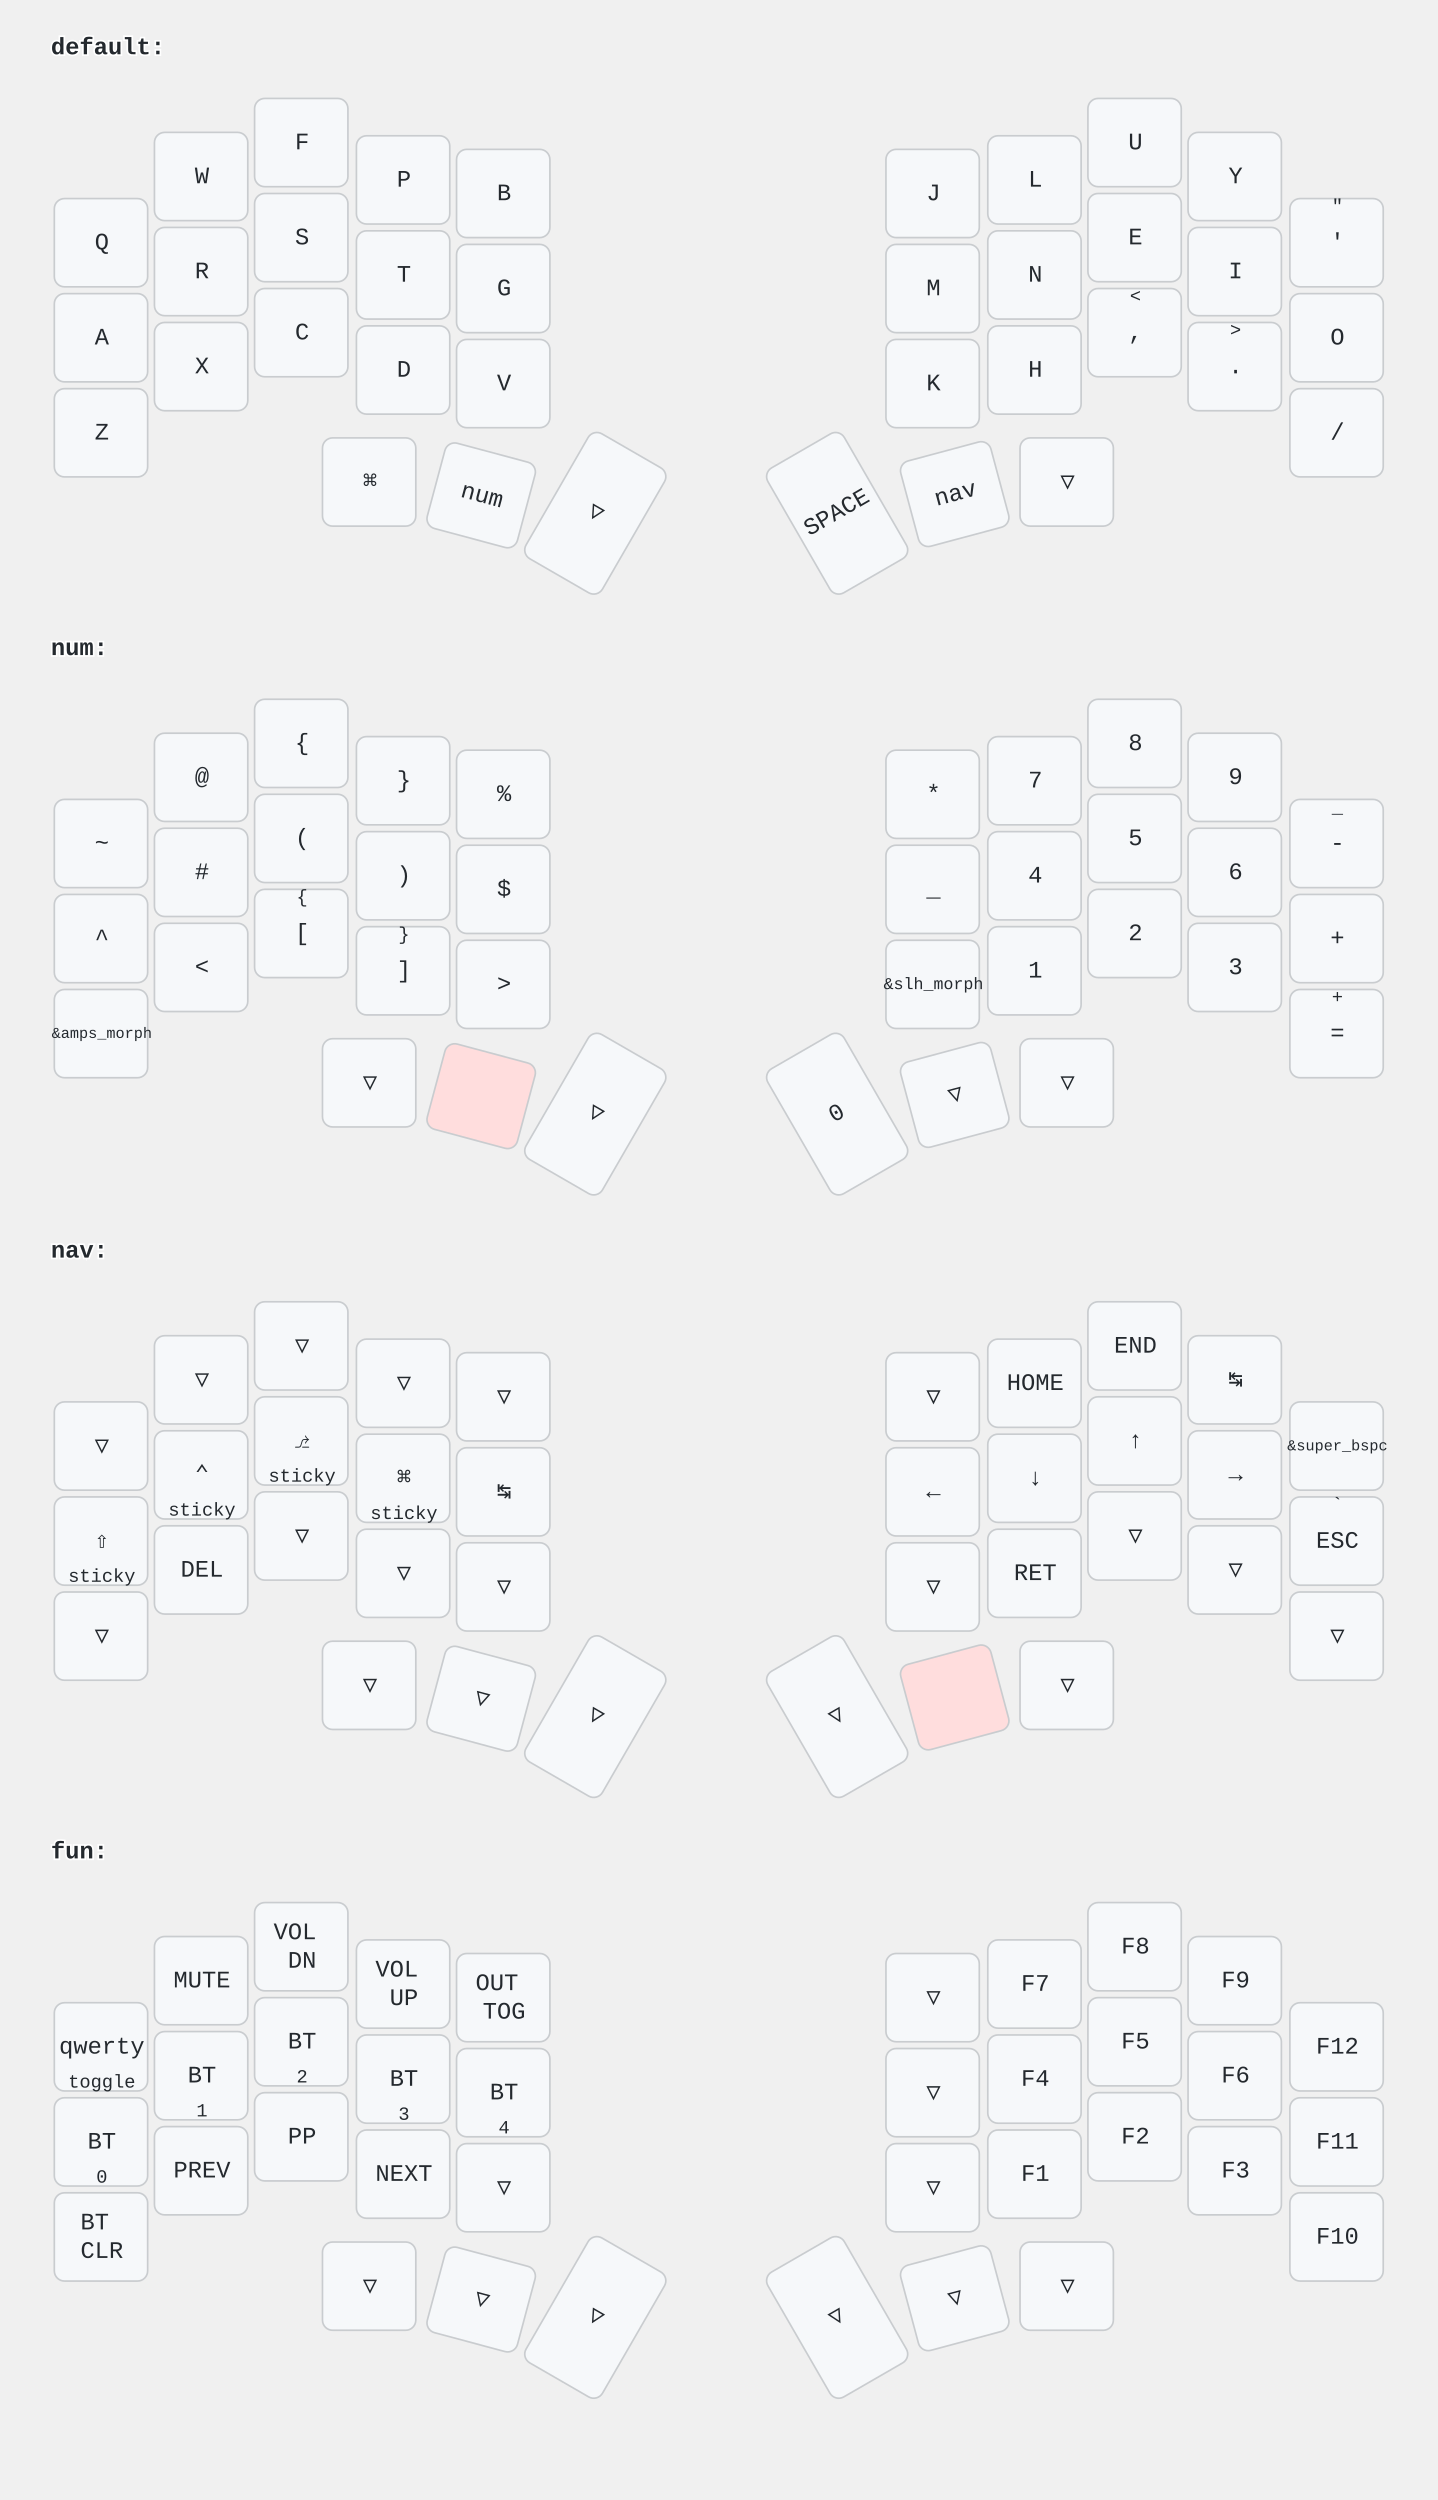
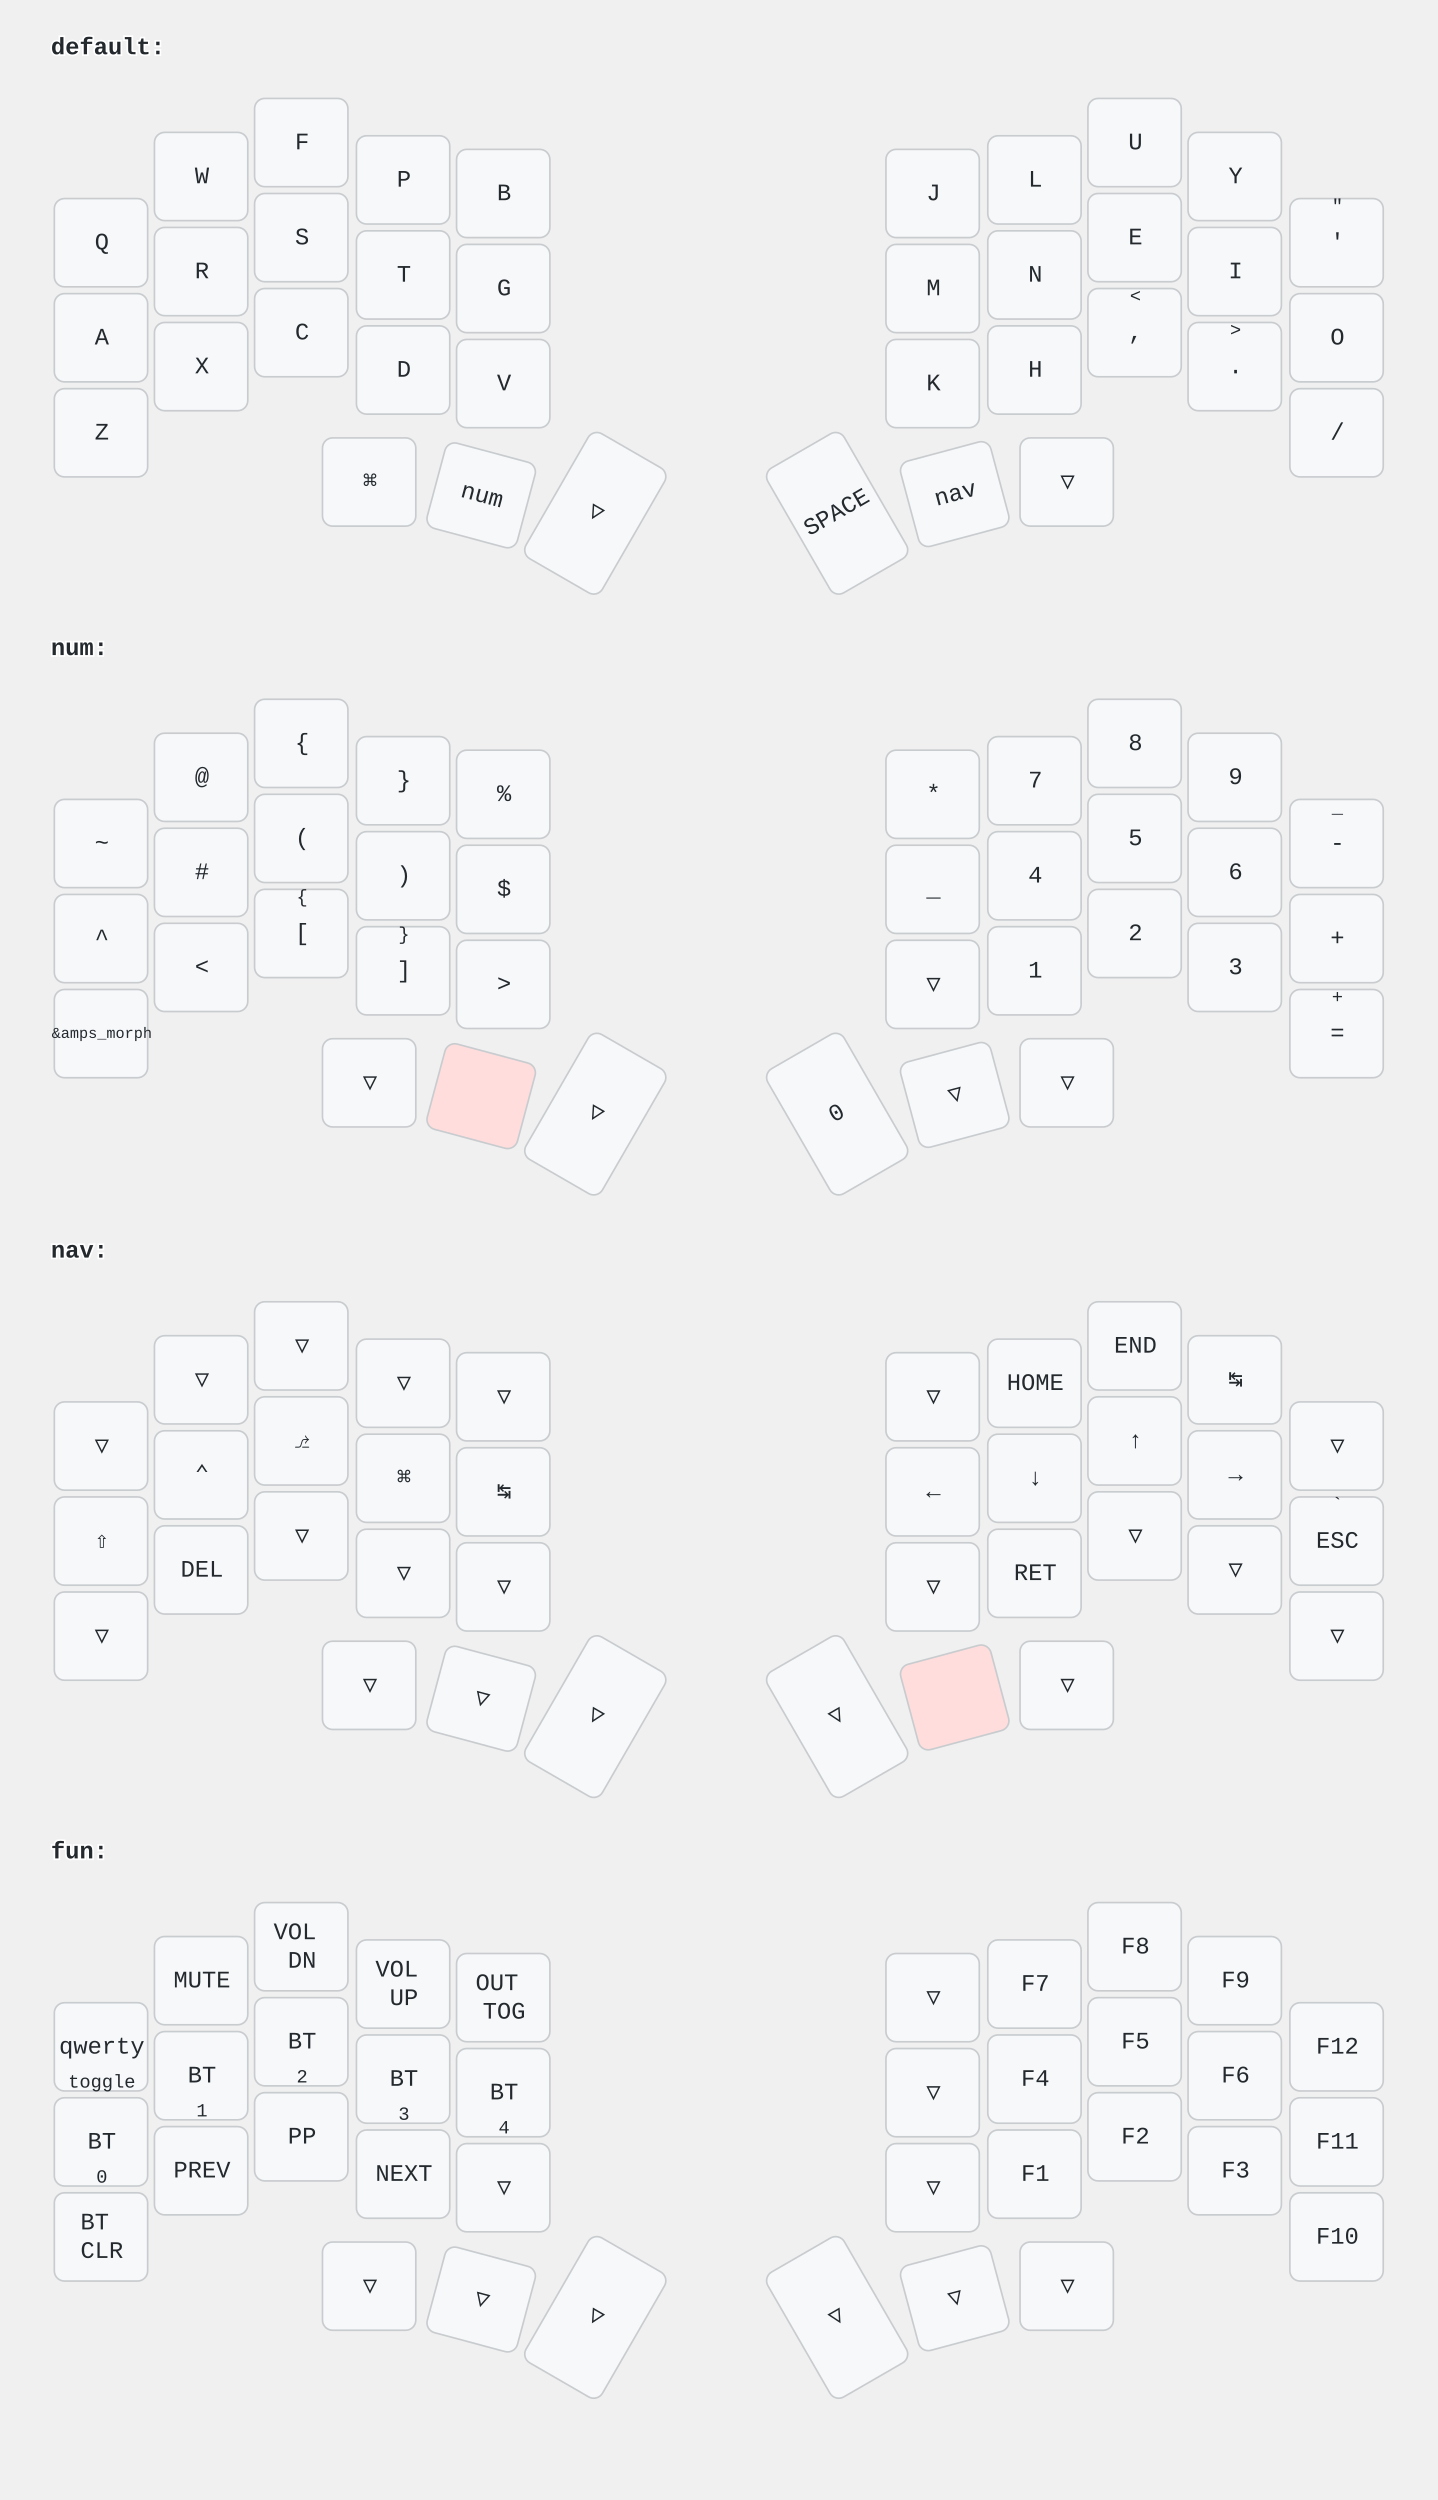
<svg xmlns="http://www.w3.org/2000/svg" width="847" height="1473" viewBox="0 0 847 1473" class="keymap">
  <style>/* font and background color specifications */
svg {
    font-family: SFMono-Regular,Consolas,Liberation Mono,Menlo,monospace;
    font-size: 14px;
    font-kerning: normal;
    text-rendering: optimizeLegibility;
    fill: #24292e;
}

/* default key styling */
rect {
    fill: #f6f8fa;
    stroke: #c9cccf;
    stroke-width: 1;
}

/* color accent for combo boxes */
rect.combo {
    fill: #cdf;
}

/* color accent for held keys */
rect.held, rect.combo.held {
    fill: #fdd;
}

/* color accent for ghost (optional) keys */
rect.ghost, rect.combo.ghost {
    fill: #ddd;
}

text {
    text-anchor: middle;
    dominant-baseline: middle;
}

/* styling for layer labels */
text.label {
    font-weight: bold;
    text-anchor: start;
    stroke: white;
    stroke-width: 2;
    paint-order: stroke;
}

/* styling for combo tap, and key hold/shifted label text */
text.combo, text.hold, text.shifted {
    font-size: 11px;
}

text.hold {
    text-anchor: middle;
    dominant-baseline: auto;
}

text.shifted {
    text-anchor: middle;
    dominant-baseline: hanging;
}

/* styling for hold/shifted label text in combo box */
text.combo.hold, text.combo.shifted {
    font-size: 8px;
}

/* styling for combo dendrons */
path {
    stroke-width: 1;
    stroke: gray;
    fill: none;
}
</style>
  <g transform="translate(30, 0)" class="layer-default">
    <text x="0" y="28" class="label" id="default">default:</text>
    <g transform="translate(0, 56)">
      <g transform="translate(30, 87)" class="key keypos-0">
        <rect rx="6" ry="6" x="-28" y="-26" width="55" height="52" class="key" />
        <text x="0" y="0" class="key tap">Q</text>
      </g>
      <g transform="translate(89, 48)" class="key keypos-1">
        <rect rx="6" ry="6" x="-28" y="-26" width="55" height="52" class="key" />
        <text x="0" y="0" class="key tap">W</text>
      </g>
      <g transform="translate(148, 28)" class="key keypos-2">
        <rect rx="6" ry="6" x="-28" y="-26" width="55" height="52" class="key" />
        <text x="0" y="0" class="key tap">F</text>
      </g>
      <g transform="translate(208, 50)" class="key keypos-3">
        <rect rx="6" ry="6" x="-28" y="-26" width="55" height="52" class="key" />
        <text x="0" y="0" class="key tap">P</text>
      </g>
      <g transform="translate(267, 58)" class="key keypos-4">
        <rect rx="6" ry="6" x="-28" y="-26" width="55" height="52" class="key" />
        <text x="0" y="0" class="key tap">B</text>
      </g>
      <g transform="translate(520, 58)" class="key keypos-5">
        <rect rx="6" ry="6" x="-28" y="-26" width="55" height="52" class="key" />
        <text x="0" y="0" class="key tap">J</text>
      </g>
      <g transform="translate(580, 50)" class="key keypos-6">
        <rect rx="6" ry="6" x="-28" y="-26" width="55" height="52" class="key" />
        <text x="0" y="0" class="key tap">L</text>
      </g>
      <g transform="translate(639, 28)" class="key keypos-7">
        <rect rx="6" ry="6" x="-28" y="-26" width="55" height="52" class="key" />
        <text x="0" y="0" class="key tap">U</text>
      </g>
      <g transform="translate(698, 48)" class="key keypos-8">
        <rect rx="6" ry="6" x="-28" y="-26" width="55" height="52" class="key" />
        <text x="0" y="0" class="key tap">Y</text>
      </g>
      <g transform="translate(758, 87)" class="key keypos-9">
        <rect rx="6" ry="6" x="-28" y="-26" width="55" height="52" class="key" />
        <text x="0" y="0" class="key tap">'</text>
        <text x="0" y="-24" class="key shifted">"</text>
      </g>
      <g transform="translate(30, 143)" class="key keypos-10">
        <rect rx="6" ry="6" x="-28" y="-26" width="55" height="52" class="key" />
        <text x="0" y="0" class="key tap">A</text>
      </g>
      <g transform="translate(89, 104)" class="key keypos-11">
        <rect rx="6" ry="6" x="-28" y="-26" width="55" height="52" class="key" />
        <text x="0" y="0" class="key tap">R</text>
      </g>
      <g transform="translate(148, 84)" class="key keypos-12">
        <rect rx="6" ry="6" x="-28" y="-26" width="55" height="52" class="key" />
        <text x="0" y="0" class="key tap">S</text>
      </g>
      <g transform="translate(208, 106)" class="key keypos-13">
        <rect rx="6" ry="6" x="-28" y="-26" width="55" height="52" class="key" />
        <text x="0" y="0" class="key tap">T</text>
      </g>
      <g transform="translate(267, 114)" class="key keypos-14">
        <rect rx="6" ry="6" x="-28" y="-26" width="55" height="52" class="key" />
        <text x="0" y="0" class="key tap">G</text>
      </g>
      <g transform="translate(520, 114)" class="key keypos-15">
        <rect rx="6" ry="6" x="-28" y="-26" width="55" height="52" class="key" />
        <text x="0" y="0" class="key tap">M</text>
      </g>
      <g transform="translate(580, 106)" class="key keypos-16">
        <rect rx="6" ry="6" x="-28" y="-26" width="55" height="52" class="key" />
        <text x="0" y="0" class="key tap">N</text>
      </g>
      <g transform="translate(639, 84)" class="key keypos-17">
        <rect rx="6" ry="6" x="-28" y="-26" width="55" height="52" class="key" />
        <text x="0" y="0" class="key tap">E</text>
      </g>
      <g transform="translate(698, 104)" class="key keypos-18">
        <rect rx="6" ry="6" x="-28" y="-26" width="55" height="52" class="key" />
        <text x="0" y="0" class="key tap">I</text>
      </g>
      <g transform="translate(758, 143)" class="key keypos-19">
        <rect rx="6" ry="6" x="-28" y="-26" width="55" height="52" class="key" />
        <text x="0" y="0" class="key tap">O</text>
      </g>
      <g transform="translate(30, 199)" class="key keypos-20">
        <rect rx="6" ry="6" x="-28" y="-26" width="55" height="52" class="key" />
        <text x="0" y="0" class="key tap">Z</text>
      </g>
      <g transform="translate(89, 160)" class="key keypos-21">
        <rect rx="6" ry="6" x="-28" y="-26" width="55" height="52" class="key" />
        <text x="0" y="0" class="key tap">X</text>
      </g>
      <g transform="translate(148, 140)" class="key keypos-22">
        <rect rx="6" ry="6" x="-28" y="-26" width="55" height="52" class="key" />
        <text x="0" y="0" class="key tap">C</text>
      </g>
      <g transform="translate(208, 162)" class="key keypos-23">
        <rect rx="6" ry="6" x="-28" y="-26" width="55" height="52" class="key" />
        <text x="0" y="0" class="key tap">D</text>
      </g>
      <g transform="translate(267, 170)" class="key keypos-24">
        <rect rx="6" ry="6" x="-28" y="-26" width="55" height="52" class="key" />
        <text x="0" y="0" class="key tap">V</text>
      </g>
      <g transform="translate(520, 170)" class="key keypos-25">
        <rect rx="6" ry="6" x="-28" y="-26" width="55" height="52" class="key" />
        <text x="0" y="0" class="key tap">K</text>
      </g>
      <g transform="translate(580, 162)" class="key keypos-26">
        <rect rx="6" ry="6" x="-28" y="-26" width="55" height="52" class="key" />
        <text x="0" y="0" class="key tap">H</text>
      </g>
      <g transform="translate(639, 140)" class="key keypos-27">
        <rect rx="6" ry="6" x="-28" y="-26" width="55" height="52" class="key" />
        <text x="0" y="0" class="key tap">,</text>
        <text x="0" y="-24" class="key shifted">&lt;</text>
      </g>
      <g transform="translate(698, 160)" class="key keypos-28">
        <rect rx="6" ry="6" x="-28" y="-26" width="55" height="52" class="key" />
        <text x="0" y="0" class="key tap">.</text>
        <text x="0" y="-24" class="key shifted">&gt;</text>
      </g>
      <g transform="translate(758, 199)" class="key keypos-29">
        <rect rx="6" ry="6" x="-28" y="-26" width="55" height="52" class="key" />
        <text x="0" y="0" class="key tap">/</text>
      </g>
      <g transform="translate(188, 228)" class="key keypos-30">
        <rect rx="6" ry="6" x="-28" y="-26" width="55" height="52" class="key" />
        <text x="0" y="0" class="key tap">⌘</text>
      </g>
      <g transform="translate(254, 236) rotate(15.0)" class="key keypos-31">
        <rect rx="6" ry="6" x="-28" y="-26" width="55" height="52" class="key" />
        <a href="#num">
          <text x="0" y="0" class="key tap layer-activator">num</text>
        </a>
      </g>
      <g transform="translate(321, 246) rotate(30.0)" class="key trans keypos-32">
        <rect rx="6" ry="6" x="-26" y="-42" width="52" height="85" class="key trans" />
        <text x="0" y="0" class="key trans tap">▽</text>
      </g>
      <g transform="translate(463, 246) rotate(-30.0)" class="key keypos-33">
        <rect rx="6" ry="6" x="-26" y="-42" width="52" height="85" class="key" />
        <text x="0" y="0" class="key tap">SPACE</text>
      </g>
      <g transform="translate(533, 235) rotate(-15.0)" class="key keypos-34">
        <rect rx="6" ry="6" x="-28" y="-26" width="55" height="52" class="key" />
        <a href="#nav">
          <text x="0" y="0" class="key tap layer-activator">nav</text>
        </a>
      </g>
      <g transform="translate(599, 228)" class="key trans keypos-35">
        <rect rx="6" ry="6" x="-28" y="-26" width="55" height="52" class="key trans" />
        <text x="0" y="0" class="key trans tap">▽</text>
      </g>
    </g>
  </g>
  <g transform="translate(30, 354)" class="layer-num">
    <text x="0" y="28" class="label" id="num">num:</text>
    <g transform="translate(0, 56)">
      <g transform="translate(30, 87)" class="key keypos-0">
        <rect rx="6" ry="6" x="-28" y="-26" width="55" height="52" class="key" />
        <text x="0" y="0" class="key tap">~</text>
      </g>
      <g transform="translate(89, 48)" class="key keypos-1">
        <rect rx="6" ry="6" x="-28" y="-26" width="55" height="52" class="key" />
        <text x="0" y="0" class="key tap">@</text>
      </g>
      <g transform="translate(148, 28)" class="key keypos-2">
        <rect rx="6" ry="6" x="-28" y="-26" width="55" height="52" class="key" />
        <text x="0" y="0" class="key tap">{</text>
      </g>
      <g transform="translate(208, 50)" class="key keypos-3">
        <rect rx="6" ry="6" x="-28" y="-26" width="55" height="52" class="key" />
        <text x="0" y="0" class="key tap">}</text>
      </g>
      <g transform="translate(267, 58)" class="key keypos-4">
        <rect rx="6" ry="6" x="-28" y="-26" width="55" height="52" class="key" />
        <text x="0" y="0" class="key tap">%</text>
      </g>
      <g transform="translate(520, 58)" class="key keypos-5">
        <rect rx="6" ry="6" x="-28" y="-26" width="55" height="52" class="key" />
        <text x="0" y="0" class="key tap">*</text>
      </g>
      <g transform="translate(580, 50)" class="key keypos-6">
        <rect rx="6" ry="6" x="-28" y="-26" width="55" height="52" class="key" />
        <text x="0" y="0" class="key tap">7</text>
      </g>
      <g transform="translate(639, 28)" class="key keypos-7">
        <rect rx="6" ry="6" x="-28" y="-26" width="55" height="52" class="key" />
        <text x="0" y="0" class="key tap">8</text>
      </g>
      <g transform="translate(698, 48)" class="key keypos-8">
        <rect rx="6" ry="6" x="-28" y="-26" width="55" height="52" class="key" />
        <text x="0" y="0" class="key tap">9</text>
      </g>
      <g transform="translate(758, 87)" class="key keypos-9">
        <rect rx="6" ry="6" x="-28" y="-26" width="55" height="52" class="key" />
        <text x="0" y="0" class="key tap">-</text>
        <text x="0" y="-24" class="key shifted">_</text>
      </g>
      <g transform="translate(30, 143)" class="key keypos-10">
        <rect rx="6" ry="6" x="-28" y="-26" width="55" height="52" class="key" />
        <text x="0" y="0" class="key tap">^</text>
      </g>
      <g transform="translate(89, 104)" class="key keypos-11">
        <rect rx="6" ry="6" x="-28" y="-26" width="55" height="52" class="key" />
        <text x="0" y="0" class="key tap">#</text>
      </g>
      <g transform="translate(148, 84)" class="key keypos-12">
        <rect rx="6" ry="6" x="-28" y="-26" width="55" height="52" class="key" />
        <text x="0" y="0" class="key tap">(</text>
      </g>
      <g transform="translate(208, 106)" class="key keypos-13">
        <rect rx="6" ry="6" x="-28" y="-26" width="55" height="52" class="key" />
        <text x="0" y="0" class="key tap">)</text>
      </g>
      <g transform="translate(267, 114)" class="key keypos-14">
        <rect rx="6" ry="6" x="-28" y="-26" width="55" height="52" class="key" />
        <text x="0" y="0" class="key tap">$</text>
      </g>
      <g transform="translate(520, 114)" class="key keypos-15">
        <rect rx="6" ry="6" x="-28" y="-26" width="55" height="52" class="key" />
        <text x="0" y="0" class="key tap">_</text>
      </g>
      <g transform="translate(580, 106)" class="key keypos-16">
        <rect rx="6" ry="6" x="-28" y="-26" width="55" height="52" class="key" />
        <text x="0" y="0" class="key tap">4</text>
      </g>
      <g transform="translate(639, 84)" class="key keypos-17">
        <rect rx="6" ry="6" x="-28" y="-26" width="55" height="52" class="key" />
        <text x="0" y="0" class="key tap">5</text>
      </g>
      <g transform="translate(698, 104)" class="key keypos-18">
        <rect rx="6" ry="6" x="-28" y="-26" width="55" height="52" class="key" />
        <text x="0" y="0" class="key tap">6</text>
      </g>
      <g transform="translate(758, 143)" class="key keypos-19">
        <rect rx="6" ry="6" x="-28" y="-26" width="55" height="52" class="key" />
        <text x="0" y="0" class="key tap">+</text>
      </g>
      <g transform="translate(30, 199)" class="key keypos-20">
        <rect rx="6" ry="6" x="-28" y="-26" width="55" height="52" class="key" />
        <text x="0" y="0" class="key tap">
          <tspan style="font-size: 64%">&amp;amps_morph</tspan>
        </text>
      </g>
      <g transform="translate(89, 160)" class="key keypos-21">
        <rect rx="6" ry="6" x="-28" y="-26" width="55" height="52" class="key" />
        <text x="0" y="0" class="key tap">&lt;</text>
      </g>
      <g transform="translate(148, 140)" class="key keypos-22">
        <rect rx="6" ry="6" x="-28" y="-26" width="55" height="52" class="key" />
        <text x="0" y="0" class="key tap">[</text>
        <text x="0" y="-24" class="key shifted">{</text>
      </g>
      <g transform="translate(208, 162)" class="key keypos-23">
        <rect rx="6" ry="6" x="-28" y="-26" width="55" height="52" class="key" />
        <text x="0" y="0" class="key tap">]</text>
        <text x="0" y="-24" class="key shifted">}</text>
      </g>
      <g transform="translate(267, 170)" class="key keypos-24">
        <rect rx="6" ry="6" x="-28" y="-26" width="55" height="52" class="key" />
        <text x="0" y="0" class="key tap">&gt;</text>
      </g>
-       <g transform="translate(520, 170)" class="key keypos-25">
-         <rect rx="6" ry="6" x="-28" y="-26" width="55" height="52" class="key" />
-         <text x="0" y="0" class="key tap">
-           <tspan style="font-size: 70%">&amp;slh_morph</tspan>
-         </text>
+       <g transform="translate(520, 170)" class="key trans keypos-25">
+         <rect rx="6" ry="6" x="-28" y="-26" width="55" height="52" class="key trans" />
+         <text x="0" y="0" class="key trans tap">▽</text>
      </g>
      <g transform="translate(580, 162)" class="key keypos-26">
        <rect rx="6" ry="6" x="-28" y="-26" width="55" height="52" class="key" />
        <text x="0" y="0" class="key tap">1</text>
      </g>
      <g transform="translate(639, 140)" class="key keypos-27">
        <rect rx="6" ry="6" x="-28" y="-26" width="55" height="52" class="key" />
        <text x="0" y="0" class="key tap">2</text>
      </g>
      <g transform="translate(698, 160)" class="key keypos-28">
        <rect rx="6" ry="6" x="-28" y="-26" width="55" height="52" class="key" />
        <text x="0" y="0" class="key tap">3</text>
      </g>
      <g transform="translate(758, 199)" class="key keypos-29">
        <rect rx="6" ry="6" x="-28" y="-26" width="55" height="52" class="key" />
        <text x="0" y="0" class="key tap">=</text>
        <text x="0" y="-24" class="key shifted">+</text>
      </g>
      <g transform="translate(188, 228)" class="key trans keypos-30">
        <rect rx="6" ry="6" x="-28" y="-26" width="55" height="52" class="key trans" />
        <text x="0" y="0" class="key trans tap">▽</text>
      </g>
      <g transform="translate(254, 236) rotate(15.0)" class="key held keypos-31">
        <rect rx="6" ry="6" x="-28" y="-26" width="55" height="52" class="key held" />
      </g>
      <g transform="translate(321, 246) rotate(30.0)" class="key trans keypos-32">
        <rect rx="6" ry="6" x="-26" y="-42" width="52" height="85" class="key trans" />
        <text x="0" y="0" class="key trans tap">▽</text>
      </g>
      <g transform="translate(463, 246) rotate(-30.0)" class="key keypos-33">
        <rect rx="6" ry="6" x="-26" y="-42" width="52" height="85" class="key" />
        <text x="0" y="0" class="key tap">0</text>
      </g>
      <g transform="translate(533, 235) rotate(-15.0)" class="key trans keypos-34">
        <rect rx="6" ry="6" x="-28" y="-26" width="55" height="52" class="key trans" />
        <text x="0" y="0" class="key trans tap">▽</text>
      </g>
      <g transform="translate(599, 228)" class="key trans keypos-35">
        <rect rx="6" ry="6" x="-28" y="-26" width="55" height="52" class="key trans" />
        <text x="0" y="0" class="key trans tap">▽</text>
      </g>
    </g>
  </g>
  <g transform="translate(30, 709)" class="layer-nav">
    <text x="0" y="28" class="label" id="nav">nav:</text>
    <g transform="translate(0, 56)">
      <g transform="translate(30, 87)" class="key trans keypos-0">
        <rect rx="6" ry="6" x="-28" y="-26" width="55" height="52" class="key trans" />
        <text x="0" y="0" class="key trans tap">▽</text>
      </g>
      <g transform="translate(89, 48)" class="key trans keypos-1">
        <rect rx="6" ry="6" x="-28" y="-26" width="55" height="52" class="key trans" />
        <text x="0" y="0" class="key trans tap">▽</text>
      </g>
      <g transform="translate(148, 28)" class="key trans keypos-2">
        <rect rx="6" ry="6" x="-28" y="-26" width="55" height="52" class="key trans" />
        <text x="0" y="0" class="key trans tap">▽</text>
      </g>
      <g transform="translate(208, 50)" class="key trans keypos-3">
        <rect rx="6" ry="6" x="-28" y="-26" width="55" height="52" class="key trans" />
        <text x="0" y="0" class="key trans tap">▽</text>
      </g>
      <g transform="translate(267, 58)" class="key trans keypos-4">
        <rect rx="6" ry="6" x="-28" y="-26" width="55" height="52" class="key trans" />
        <text x="0" y="0" class="key trans tap">▽</text>
      </g>
      <g transform="translate(520, 58)" class="key trans keypos-5">
        <rect rx="6" ry="6" x="-28" y="-26" width="55" height="52" class="key trans" />
        <text x="0" y="0" class="key trans tap">▽</text>
      </g>
      <g transform="translate(580, 50)" class="key keypos-6">
        <rect rx="6" ry="6" x="-28" y="-26" width="55" height="52" class="key" />
        <text x="0" y="0" class="key tap">HOME</text>
      </g>
      <g transform="translate(639, 28)" class="key keypos-7">
        <rect rx="6" ry="6" x="-28" y="-26" width="55" height="52" class="key" />
        <text x="0" y="0" class="key tap">END</text>
      </g>
      <g transform="translate(698, 48)" class="key keypos-8">
        <rect rx="6" ry="6" x="-28" y="-26" width="55" height="52" class="key" />
        <text x="0" y="0" class="key tap">↹</text>
      </g>
-       <g transform="translate(758, 87)" class="key keypos-9">
-         <rect rx="6" ry="6" x="-28" y="-26" width="55" height="52" class="key" />
-         <text x="0" y="0" class="key tap">
-           <tspan style="font-size: 64%">&amp;super_bspc</tspan>
-         </text>
+       <g transform="translate(758, 87)" class="key trans keypos-9">
+         <rect rx="6" ry="6" x="-28" y="-26" width="55" height="52" class="key trans" />
+         <text x="0" y="0" class="key trans tap">▽</text>
      </g>
      <g transform="translate(30, 143)" class="key keypos-10">
        <rect rx="6" ry="6" x="-28" y="-26" width="55" height="52" class="key" />
        <text x="0" y="0" class="key tap">⇧</text>
-         <text x="0" y="24" class="key hold">sticky</text>
      </g>
      <g transform="translate(89, 104)" class="key keypos-11">
        <rect rx="6" ry="6" x="-28" y="-26" width="55" height="52" class="key" />
        <text x="0" y="0" class="key tap">⌃</text>
-         <text x="0" y="24" class="key hold">sticky</text>
      </g>
      <g transform="translate(148, 84)" class="key keypos-12">
        <rect rx="6" ry="6" x="-28" y="-26" width="55" height="52" class="key" />
        <text x="0" y="0" class="key tap">⎇</text>
-         <text x="0" y="24" class="key hold">sticky</text>
      </g>
      <g transform="translate(208, 106)" class="key keypos-13">
        <rect rx="6" ry="6" x="-28" y="-26" width="55" height="52" class="key" />
        <text x="0" y="0" class="key tap">⌘</text>
-         <text x="0" y="24" class="key hold">sticky</text>
      </g>
      <g transform="translate(267, 114)" class="key keypos-14">
        <rect rx="6" ry="6" x="-28" y="-26" width="55" height="52" class="key" />
        <text x="0" y="0" class="key tap">↹</text>
      </g>
      <g transform="translate(520, 114)" class="key keypos-15">
        <rect rx="6" ry="6" x="-28" y="-26" width="55" height="52" class="key" />
        <text x="0" y="0" class="key tap">←</text>
      </g>
      <g transform="translate(580, 106)" class="key keypos-16">
        <rect rx="6" ry="6" x="-28" y="-26" width="55" height="52" class="key" />
        <text x="0" y="0" class="key tap">↓</text>
      </g>
      <g transform="translate(639, 84)" class="key keypos-17">
        <rect rx="6" ry="6" x="-28" y="-26" width="55" height="52" class="key" />
        <text x="0" y="0" class="key tap">↑</text>
      </g>
      <g transform="translate(698, 104)" class="key keypos-18">
        <rect rx="6" ry="6" x="-28" y="-26" width="55" height="52" class="key" />
        <text x="0" y="0" class="key tap">→</text>
      </g>
      <g transform="translate(758, 143)" class="key keypos-19">
        <rect rx="6" ry="6" x="-28" y="-26" width="55" height="52" class="key" />
        <text x="0" y="0" class="key tap">ESC</text>
        <text x="0" y="-24" class="key shifted">`</text>
      </g>
      <g transform="translate(30, 199)" class="key trans keypos-20">
        <rect rx="6" ry="6" x="-28" y="-26" width="55" height="52" class="key trans" />
        <text x="0" y="0" class="key trans tap">▽</text>
      </g>
      <g transform="translate(89, 160)" class="key keypos-21">
        <rect rx="6" ry="6" x="-28" y="-26" width="55" height="52" class="key" />
        <text x="0" y="0" class="key tap">DEL</text>
      </g>
      <g transform="translate(148, 140)" class="key trans keypos-22">
        <rect rx="6" ry="6" x="-28" y="-26" width="55" height="52" class="key trans" />
        <text x="0" y="0" class="key trans tap">▽</text>
      </g>
      <g transform="translate(208, 162)" class="key trans keypos-23">
        <rect rx="6" ry="6" x="-28" y="-26" width="55" height="52" class="key trans" />
        <text x="0" y="0" class="key trans tap">▽</text>
      </g>
      <g transform="translate(267, 170)" class="key trans keypos-24">
        <rect rx="6" ry="6" x="-28" y="-26" width="55" height="52" class="key trans" />
        <text x="0" y="0" class="key trans tap">▽</text>
      </g>
      <g transform="translate(520, 170)" class="key trans keypos-25">
        <rect rx="6" ry="6" x="-28" y="-26" width="55" height="52" class="key trans" />
        <text x="0" y="0" class="key trans tap">▽</text>
      </g>
      <g transform="translate(580, 162)" class="key keypos-26">
        <rect rx="6" ry="6" x="-28" y="-26" width="55" height="52" class="key" />
        <text x="0" y="0" class="key tap">RET</text>
      </g>
      <g transform="translate(639, 140)" class="key trans keypos-27">
        <rect rx="6" ry="6" x="-28" y="-26" width="55" height="52" class="key trans" />
        <text x="0" y="0" class="key trans tap">▽</text>
      </g>
      <g transform="translate(698, 160)" class="key trans keypos-28">
        <rect rx="6" ry="6" x="-28" y="-26" width="55" height="52" class="key trans" />
        <text x="0" y="0" class="key trans tap">▽</text>
      </g>
      <g transform="translate(758, 199)" class="key trans keypos-29">
        <rect rx="6" ry="6" x="-28" y="-26" width="55" height="52" class="key trans" />
        <text x="0" y="0" class="key trans tap">▽</text>
      </g>
      <g transform="translate(188, 228)" class="key trans keypos-30">
        <rect rx="6" ry="6" x="-28" y="-26" width="55" height="52" class="key trans" />
        <text x="0" y="0" class="key trans tap">▽</text>
      </g>
      <g transform="translate(254, 236) rotate(15.0)" class="key trans keypos-31">
        <rect rx="6" ry="6" x="-28" y="-26" width="55" height="52" class="key trans" />
        <text x="0" y="0" class="key trans tap">▽</text>
      </g>
      <g transform="translate(321, 246) rotate(30.0)" class="key trans keypos-32">
        <rect rx="6" ry="6" x="-26" y="-42" width="52" height="85" class="key trans" />
        <text x="0" y="0" class="key trans tap">▽</text>
      </g>
      <g transform="translate(463, 246) rotate(-30.0)" class="key trans keypos-33">
        <rect rx="6" ry="6" x="-26" y="-42" width="52" height="85" class="key trans" />
        <text x="0" y="0" class="key trans tap">▽</text>
      </g>
      <g transform="translate(533, 235) rotate(-15.0)" class="key held keypos-34">
        <rect rx="6" ry="6" x="-28" y="-26" width="55" height="52" class="key held" />
      </g>
      <g transform="translate(599, 228)" class="key trans keypos-35">
        <rect rx="6" ry="6" x="-28" y="-26" width="55" height="52" class="key trans" />
        <text x="0" y="0" class="key trans tap">▽</text>
      </g>
    </g>
  </g>
  <g transform="translate(30, 1063)" class="layer-fun">
    <text x="0" y="28" class="label" id="fun">fun:</text>
    <g transform="translate(0, 56)">
      <g transform="translate(30, 87)" class="key keypos-0">
        <rect rx="6" ry="6" x="-28" y="-26" width="55" height="52" class="key" />
        <text x="0" y="0" class="key tap">qwerty</text>
        <text x="0" y="24" class="key hold">toggle</text>
      </g>
      <g transform="translate(89, 48)" class="key keypos-1">
        <rect rx="6" ry="6" x="-28" y="-26" width="55" height="52" class="key" />
        <text x="0" y="0" class="key tap">MUTE</text>
      </g>
      <g transform="translate(148, 28)" class="key keypos-2">
        <rect rx="6" ry="6" x="-28" y="-26" width="55" height="52" class="key" />
        <text x="0" y="0" class="key tap">
          <tspan x="0" dy="-0.6em">VOL</tspan>
          <tspan x="0" dy="1.2em">DN</tspan>
        </text>
      </g>
      <g transform="translate(208, 50)" class="key keypos-3">
        <rect rx="6" ry="6" x="-28" y="-26" width="55" height="52" class="key" />
        <text x="0" y="0" class="key tap">
          <tspan x="0" dy="-0.6em">VOL</tspan>
          <tspan x="0" dy="1.2em">UP</tspan>
        </text>
      </g>
      <g transform="translate(267, 58)" class="key keypos-4">
        <rect rx="6" ry="6" x="-28" y="-26" width="55" height="52" class="key" />
        <text x="0" y="0" class="key tap">
          <tspan x="0" dy="-0.6em">OUT</tspan>
          <tspan x="0" dy="1.2em">TOG</tspan>
        </text>
      </g>
      <g transform="translate(520, 58)" class="key trans keypos-5">
        <rect rx="6" ry="6" x="-28" y="-26" width="55" height="52" class="key trans" />
        <text x="0" y="0" class="key trans tap">▽</text>
      </g>
      <g transform="translate(580, 50)" class="key keypos-6">
        <rect rx="6" ry="6" x="-28" y="-26" width="55" height="52" class="key" />
        <text x="0" y="0" class="key tap">F7</text>
      </g>
      <g transform="translate(639, 28)" class="key keypos-7">
        <rect rx="6" ry="6" x="-28" y="-26" width="55" height="52" class="key" />
        <text x="0" y="0" class="key tap">F8</text>
      </g>
      <g transform="translate(698, 48)" class="key keypos-8">
        <rect rx="6" ry="6" x="-28" y="-26" width="55" height="52" class="key" />
        <text x="0" y="0" class="key tap">F9</text>
      </g>
      <g transform="translate(758, 87)" class="key keypos-9">
        <rect rx="6" ry="6" x="-28" y="-26" width="55" height="52" class="key" />
        <text x="0" y="0" class="key tap">F12</text>
      </g>
      <g transform="translate(30, 143)" class="key keypos-10">
        <rect rx="6" ry="6" x="-28" y="-26" width="55" height="52" class="key" />
        <text x="0" y="0" class="key tap">BT</text>
        <text x="0" y="24" class="key hold">0</text>
      </g>
      <g transform="translate(89, 104)" class="key keypos-11">
        <rect rx="6" ry="6" x="-28" y="-26" width="55" height="52" class="key" />
        <text x="0" y="0" class="key tap">BT</text>
        <text x="0" y="24" class="key hold">1</text>
      </g>
      <g transform="translate(148, 84)" class="key keypos-12">
        <rect rx="6" ry="6" x="-28" y="-26" width="55" height="52" class="key" />
        <text x="0" y="0" class="key tap">BT</text>
        <text x="0" y="24" class="key hold">2</text>
      </g>
      <g transform="translate(208, 106)" class="key keypos-13">
        <rect rx="6" ry="6" x="-28" y="-26" width="55" height="52" class="key" />
        <text x="0" y="0" class="key tap">BT</text>
        <text x="0" y="24" class="key hold">3</text>
      </g>
      <g transform="translate(267, 114)" class="key keypos-14">
        <rect rx="6" ry="6" x="-28" y="-26" width="55" height="52" class="key" />
        <text x="0" y="0" class="key tap">BT</text>
        <text x="0" y="24" class="key hold">4</text>
      </g>
      <g transform="translate(520, 114)" class="key trans keypos-15">
        <rect rx="6" ry="6" x="-28" y="-26" width="55" height="52" class="key trans" />
        <text x="0" y="0" class="key trans tap">▽</text>
      </g>
      <g transform="translate(580, 106)" class="key keypos-16">
        <rect rx="6" ry="6" x="-28" y="-26" width="55" height="52" class="key" />
        <text x="0" y="0" class="key tap">F4</text>
      </g>
      <g transform="translate(639, 84)" class="key keypos-17">
        <rect rx="6" ry="6" x="-28" y="-26" width="55" height="52" class="key" />
        <text x="0" y="0" class="key tap">F5</text>
      </g>
      <g transform="translate(698, 104)" class="key keypos-18">
        <rect rx="6" ry="6" x="-28" y="-26" width="55" height="52" class="key" />
        <text x="0" y="0" class="key tap">F6</text>
      </g>
      <g transform="translate(758, 143)" class="key keypos-19">
        <rect rx="6" ry="6" x="-28" y="-26" width="55" height="52" class="key" />
        <text x="0" y="0" class="key tap">F11</text>
      </g>
      <g transform="translate(30, 199)" class="key keypos-20">
        <rect rx="6" ry="6" x="-28" y="-26" width="55" height="52" class="key" />
        <text x="0" y="0" class="key tap">
          <tspan x="0" dy="-0.6em">BT</tspan>
          <tspan x="0" dy="1.2em">CLR</tspan>
        </text>
      </g>
      <g transform="translate(89, 160)" class="key keypos-21">
        <rect rx="6" ry="6" x="-28" y="-26" width="55" height="52" class="key" />
        <text x="0" y="0" class="key tap">PREV</text>
      </g>
      <g transform="translate(148, 140)" class="key keypos-22">
        <rect rx="6" ry="6" x="-28" y="-26" width="55" height="52" class="key" />
        <text x="0" y="0" class="key tap">PP</text>
      </g>
      <g transform="translate(208, 162)" class="key keypos-23">
        <rect rx="6" ry="6" x="-28" y="-26" width="55" height="52" class="key" />
        <text x="0" y="0" class="key tap">NEXT</text>
      </g>
      <g transform="translate(267, 170)" class="key trans keypos-24">
        <rect rx="6" ry="6" x="-28" y="-26" width="55" height="52" class="key trans" />
        <text x="0" y="0" class="key trans tap">▽</text>
      </g>
      <g transform="translate(520, 170)" class="key trans keypos-25">
        <rect rx="6" ry="6" x="-28" y="-26" width="55" height="52" class="key trans" />
        <text x="0" y="0" class="key trans tap">▽</text>
      </g>
      <g transform="translate(580, 162)" class="key keypos-26">
        <rect rx="6" ry="6" x="-28" y="-26" width="55" height="52" class="key" />
        <text x="0" y="0" class="key tap">F1</text>
      </g>
      <g transform="translate(639, 140)" class="key keypos-27">
        <rect rx="6" ry="6" x="-28" y="-26" width="55" height="52" class="key" />
        <text x="0" y="0" class="key tap">F2</text>
      </g>
      <g transform="translate(698, 160)" class="key keypos-28">
        <rect rx="6" ry="6" x="-28" y="-26" width="55" height="52" class="key" />
        <text x="0" y="0" class="key tap">F3</text>
      </g>
      <g transform="translate(758, 199)" class="key keypos-29">
        <rect rx="6" ry="6" x="-28" y="-26" width="55" height="52" class="key" />
        <text x="0" y="0" class="key tap">F10</text>
      </g>
      <g transform="translate(188, 228)" class="key trans keypos-30">
        <rect rx="6" ry="6" x="-28" y="-26" width="55" height="52" class="key trans" />
        <text x="0" y="0" class="key trans tap">▽</text>
      </g>
      <g transform="translate(254, 236) rotate(15.0)" class="key trans keypos-31">
        <rect rx="6" ry="6" x="-28" y="-26" width="55" height="52" class="key trans" />
        <text x="0" y="0" class="key trans tap">▽</text>
      </g>
      <g transform="translate(321, 246) rotate(30.0)" class="key trans keypos-32">
        <rect rx="6" ry="6" x="-26" y="-42" width="52" height="85" class="key trans" />
        <text x="0" y="0" class="key trans tap">▽</text>
      </g>
      <g transform="translate(463, 246) rotate(-30.0)" class="key trans keypos-33">
        <rect rx="6" ry="6" x="-26" y="-42" width="52" height="85" class="key trans" />
        <text x="0" y="0" class="key trans tap">▽</text>
      </g>
      <g transform="translate(533, 235) rotate(-15.0)" class="key trans keypos-34">
        <rect rx="6" ry="6" x="-28" y="-26" width="55" height="52" class="key trans" />
        <text x="0" y="0" class="key trans tap">▽</text>
      </g>
      <g transform="translate(599, 228)" class="key trans keypos-35">
        <rect rx="6" ry="6" x="-28" y="-26" width="55" height="52" class="key trans" />
        <text x="0" y="0" class="key trans tap">▽</text>
      </g>
    </g>
  </g>
</svg>
